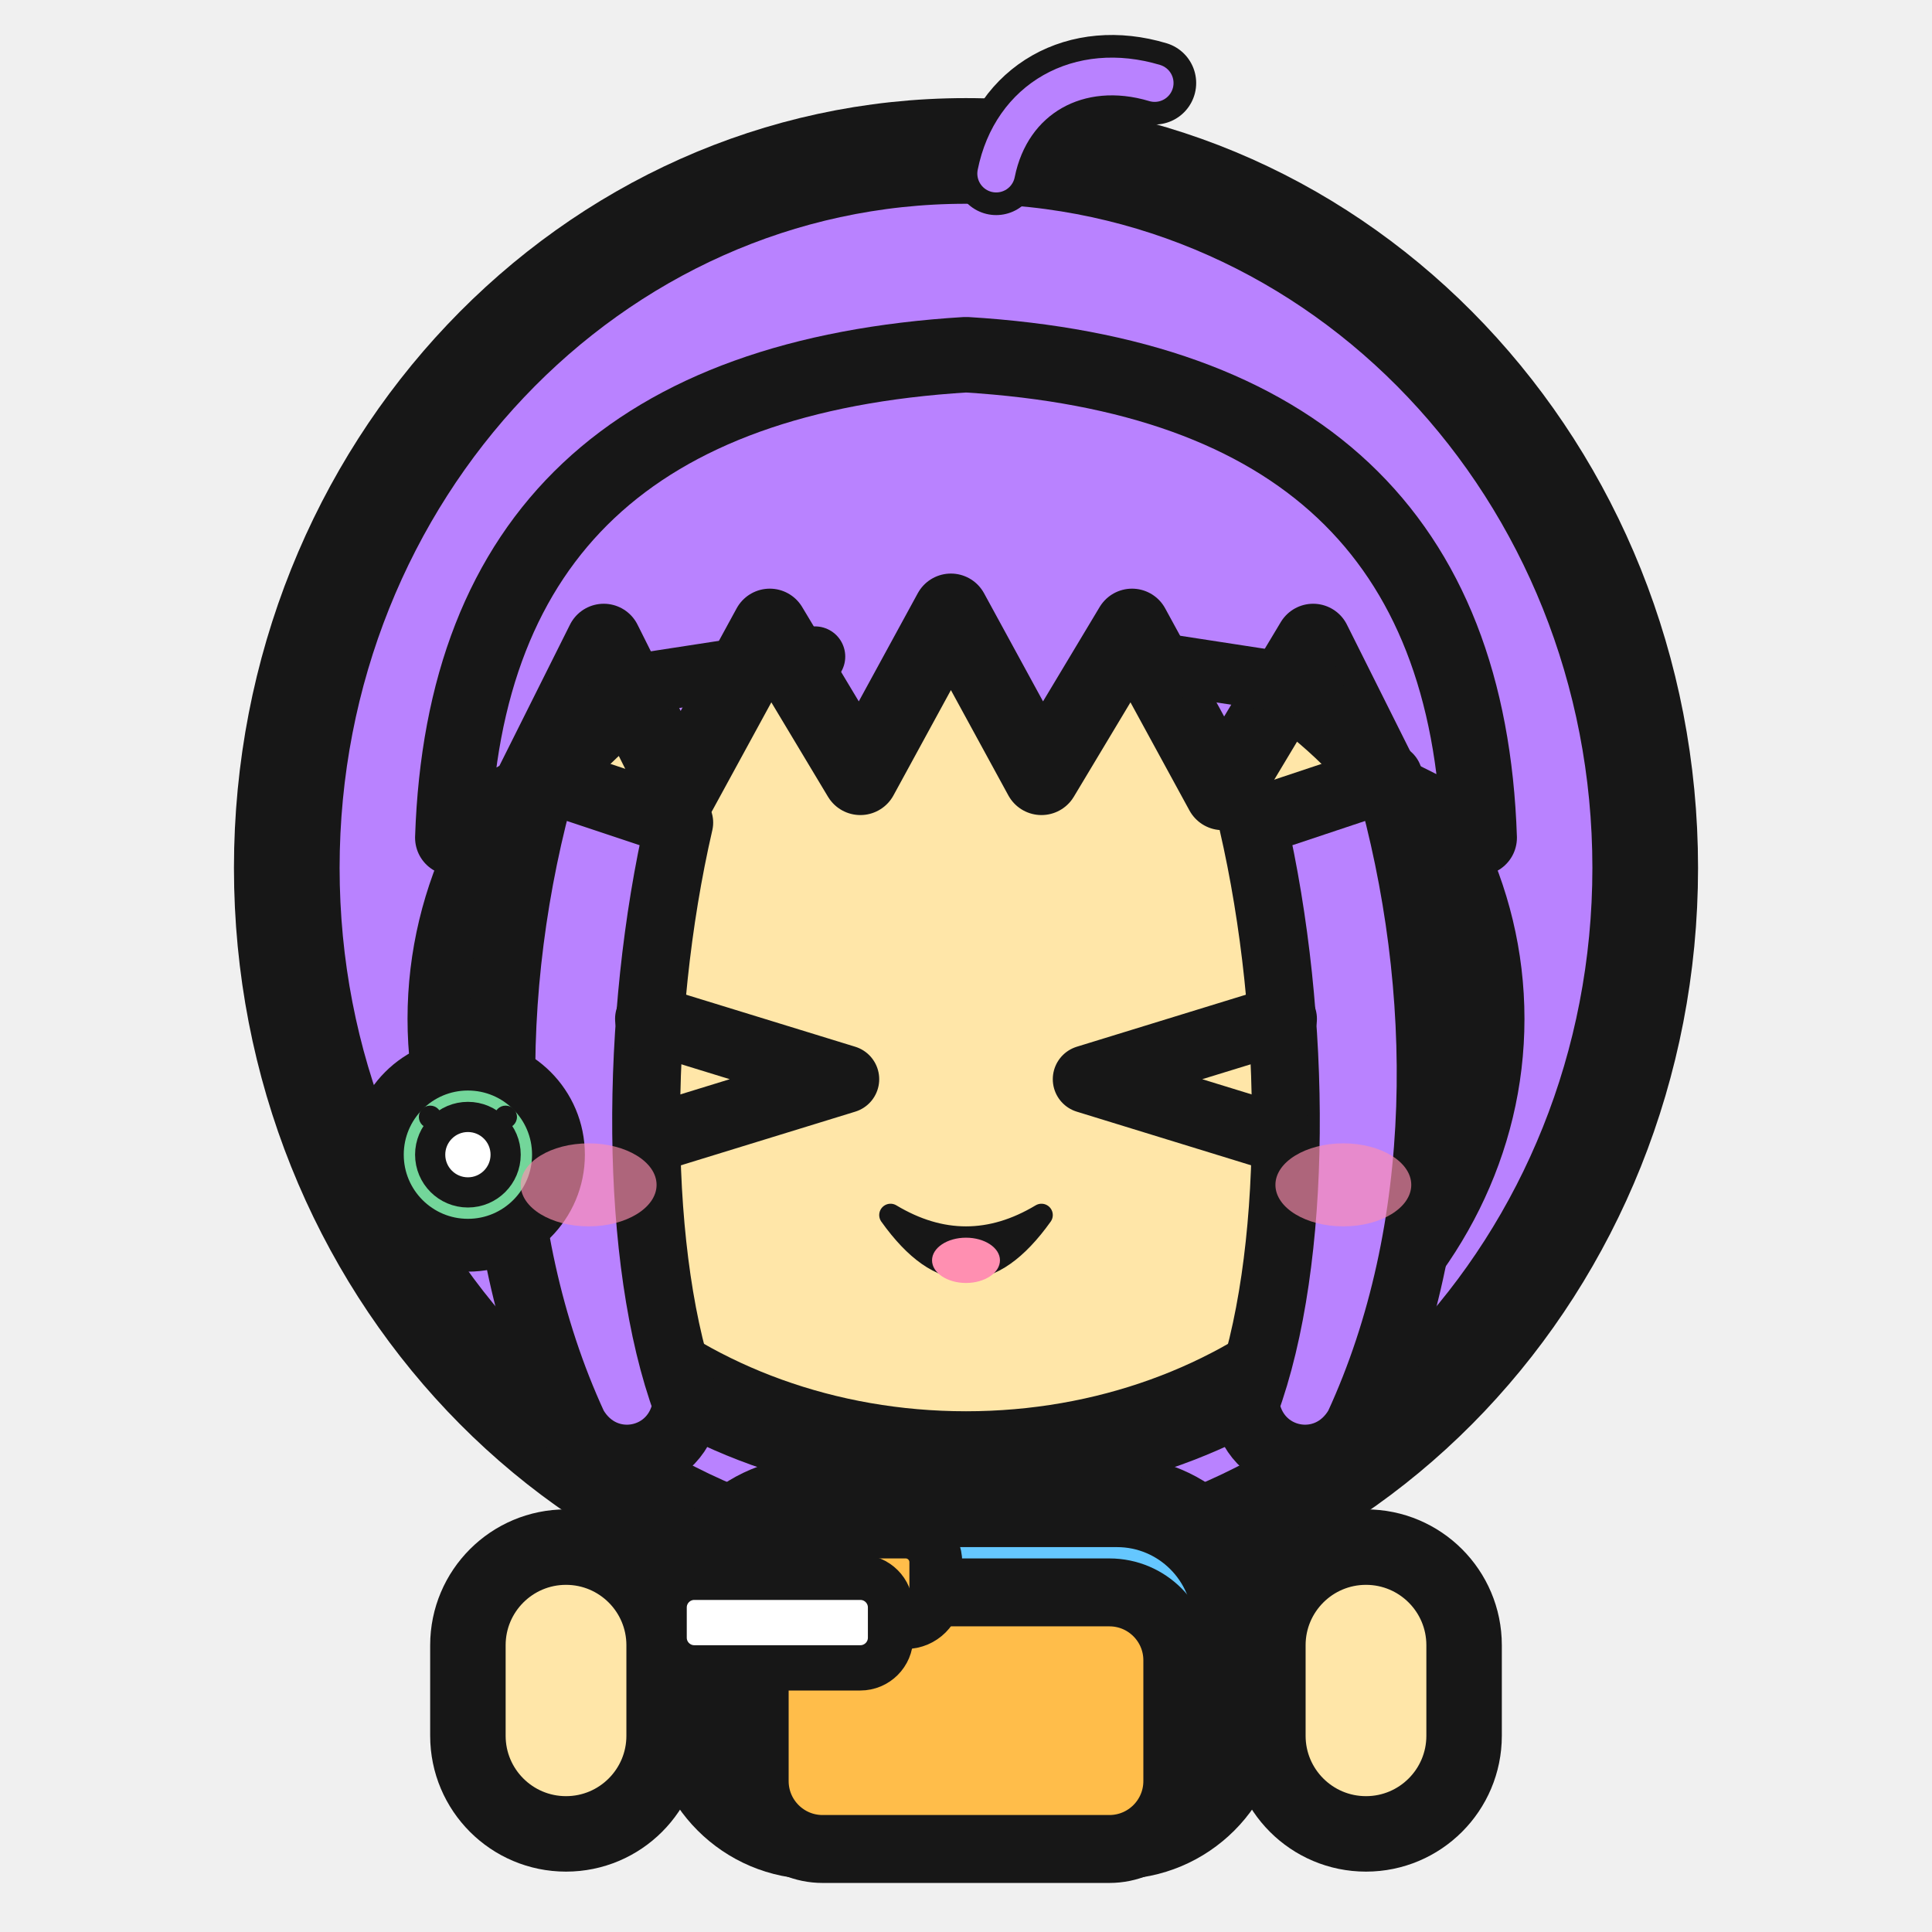
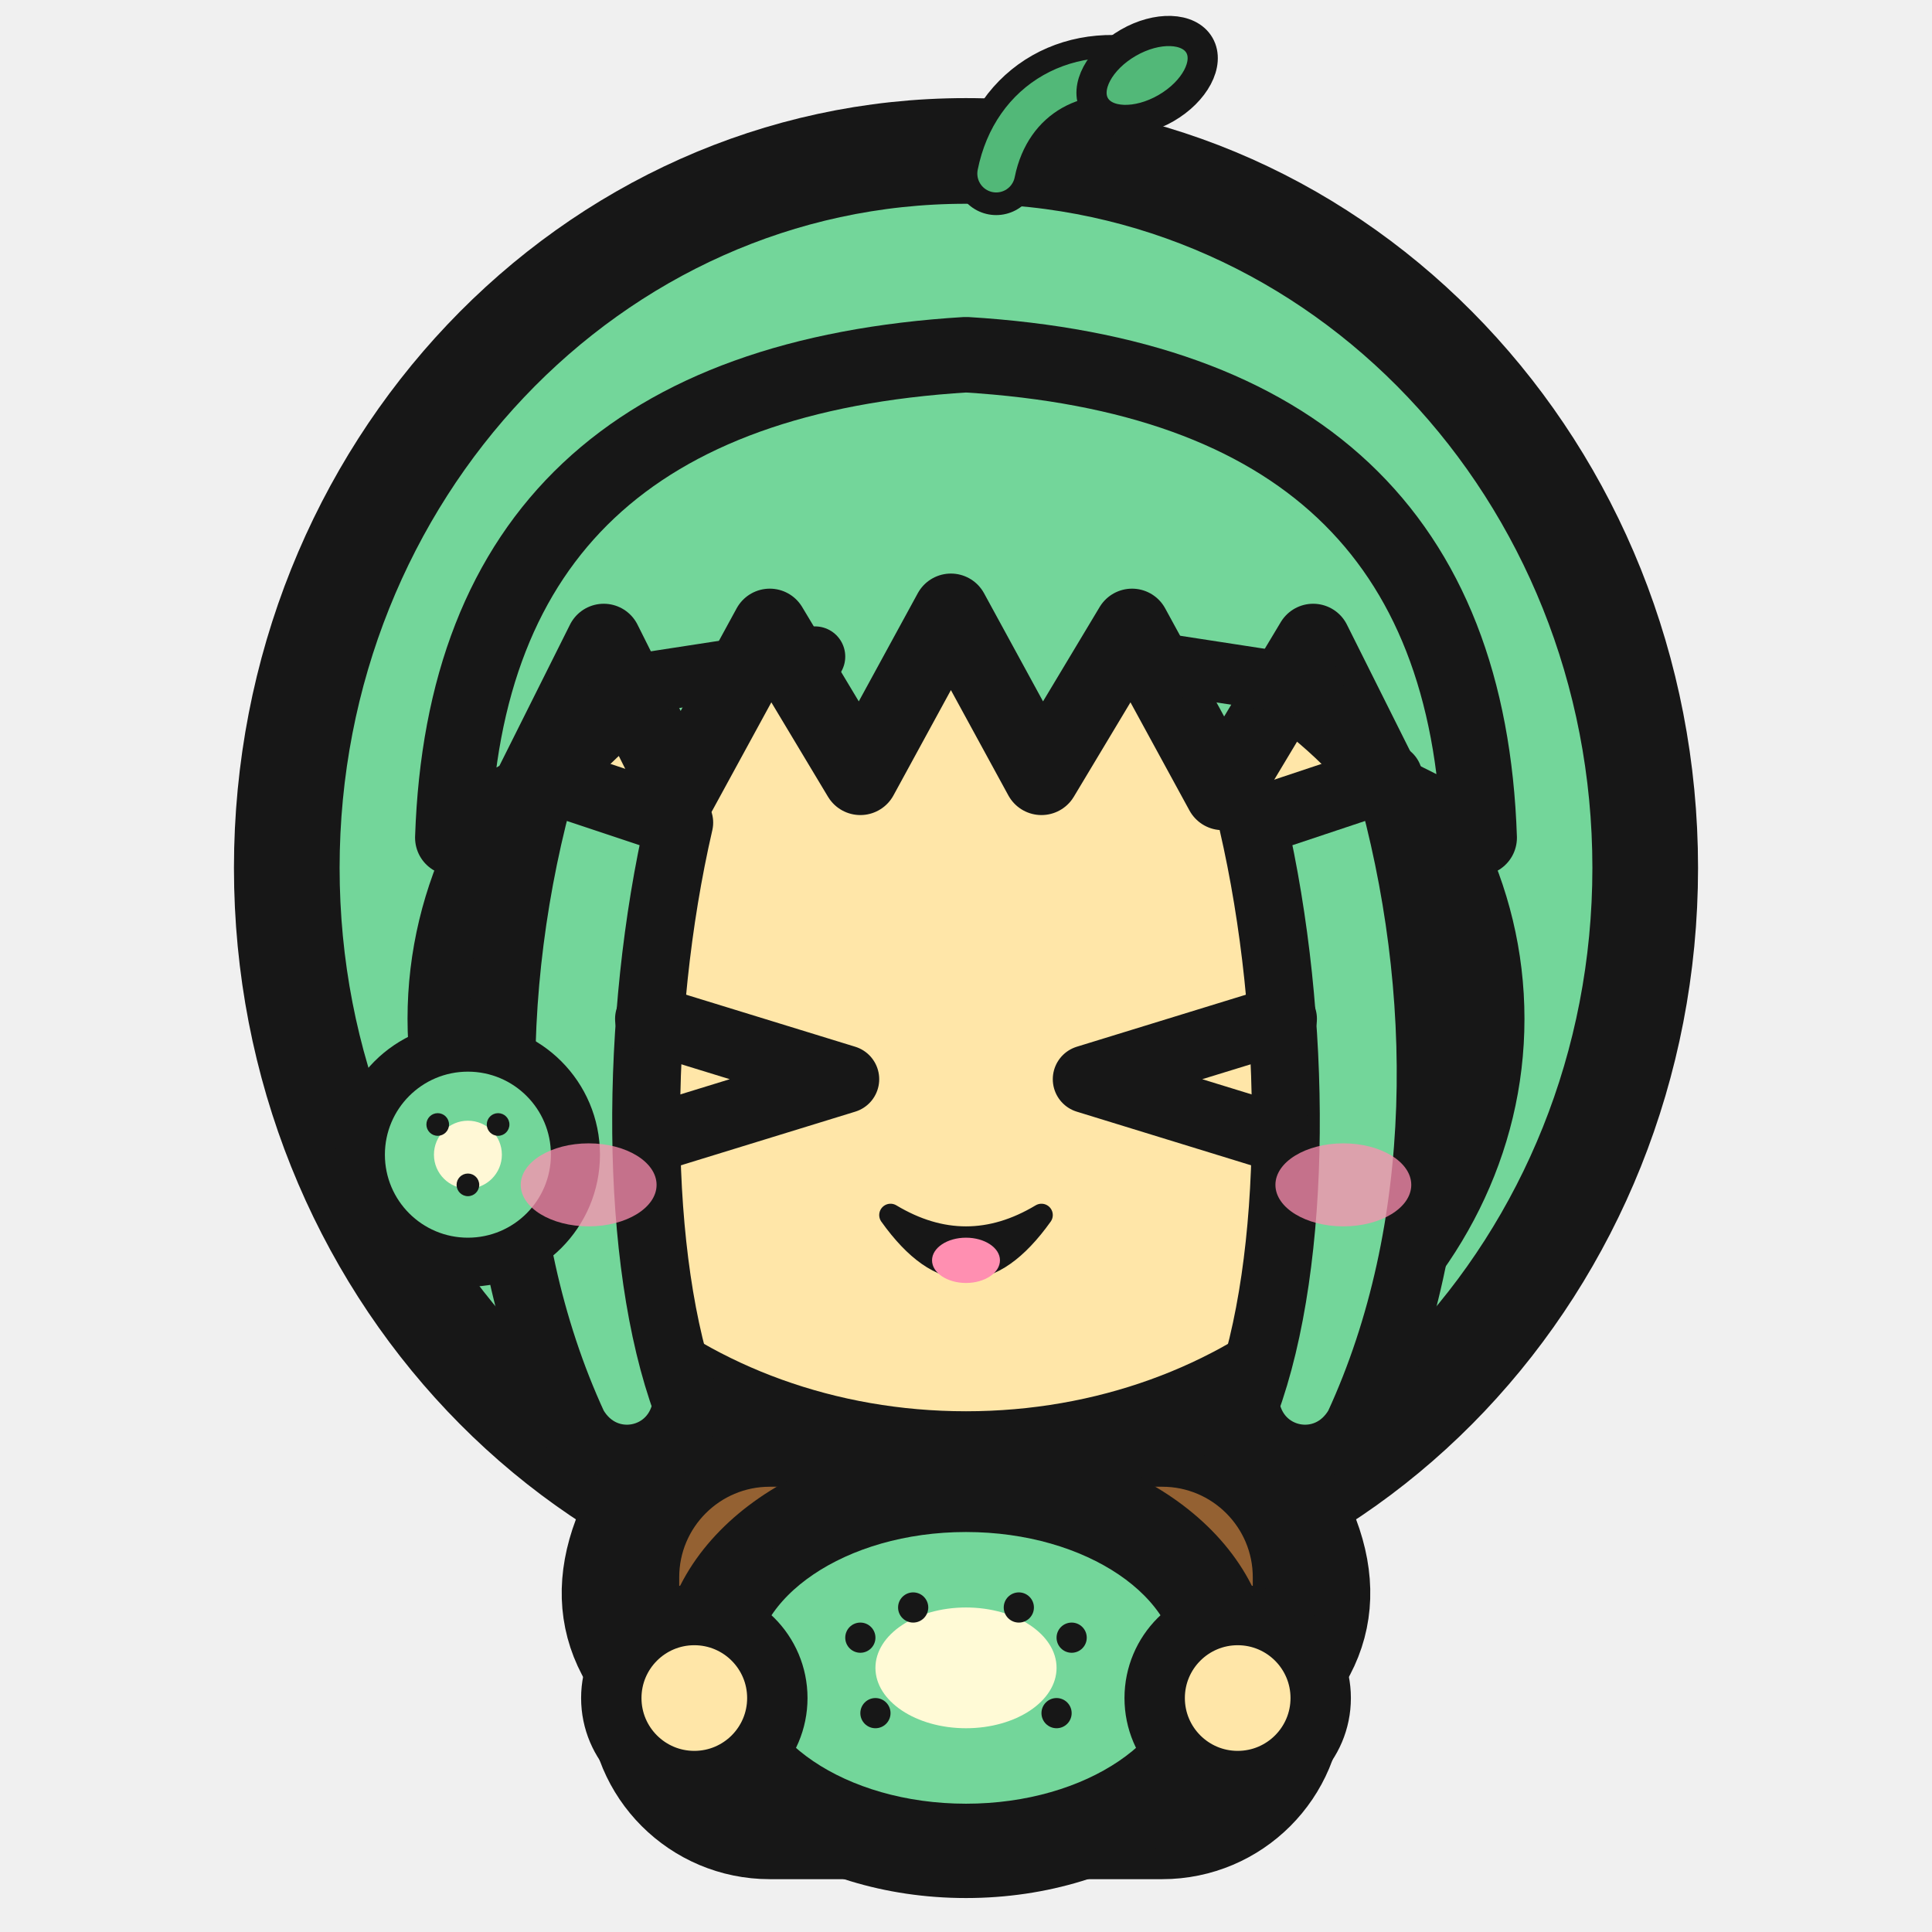
<svg xmlns="http://www.w3.org/2000/svg" viewBox="0 0 256 256" width="256" height="256">
  <g transform="translate(0, 3)">
-     <ellipse cx="128" cy="112" rx="90" ry="95" fill="#B982FF" stroke="#171717" stroke-width="14" />
-     <rect x="92" y="196" width="72" height="44" rx="16" fill="#65C7FF" stroke="#171717" stroke-width="12" stroke-linejoin="round" />
-     <rect x="62" y="202" width="26" height="38" rx="13" fill="#FFE6A8" stroke="#171717" stroke-width="10" />
-     <rect x="168" y="202" width="26" height="38" rx="13" fill="#FFE6A8" stroke="#171717" stroke-width="10" />
-     <rect x="100" y="208" width="56" height="34" rx="9" fill="#FFBD4A" stroke="#171717" stroke-width="9" stroke-linejoin="round" />
-     <rect x="100" y="200" width="24" height="12" rx="4" fill="#FFBD4A" stroke="#171717" stroke-width="7" />
-     <rect x="88" y="206" width="30" height="12" rx="4" fill="#FFFFFF" stroke="#171717" stroke-width="6" />
+     <ellipse cx="128" cy="112" rx="90" ry="95" fill="#73D69A" stroke="#171717" stroke-width="14" />
+     <rect x="84" y="188" width="88" height="52" rx="18" fill="#946132" stroke="#171717" stroke-width="12" stroke-linejoin="round" />
+     <polygon points="112,188 144,188 128,206" fill="#E8F9EA" stroke="#171717" stroke-width="6" />
    <ellipse cx="128" cy="132" rx="68" ry="58" fill="#FFE6A8" stroke="#171717" stroke-width="12" />
-     <path d="M 60 108 Q 62 48 128 44 Q 194 48 196 108 L 184 102 L 174 82 L 162 102 L 150 80 L 138 100 L 126 78 L 114 100 L 102 80 L 90 102 L 80 82 L 70 102 Z" fill="#B982FF" stroke="#171717" stroke-width="10" stroke-linejoin="round" />
-     <path d="M 72 100 C 64 128 64 160 76 186 C 80 193 90 191 91 183 C 84 164 84 132 90 106 Z" fill="#B982FF" stroke="#171717" stroke-width="9" stroke-linejoin="round" />
-     <path d="M 184 100 C 192 128 192 160 180 186 C 176 193 166 191 165 183 C 172 164 172 132 166 106 Z" fill="#B982FF" stroke="#171717" stroke-width="9" stroke-linejoin="round" />
+     <path d="M 60 108 Q 62 48 128 44 Q 194 48 196 108 L 184 102 L 174 82 L 162 102 L 150 80 L 138 100 L 126 78 L 114 100 L 102 80 L 90 102 L 80 82 L 70 102 Z" fill="#73D69A" stroke="#171717" stroke-width="10" stroke-linejoin="round" />
+     <path d="M 72 100 C 64 128 64 160 76 186 C 80 193 90 191 91 183 C 84 164 84 132 90 106 Z" fill="#73D69A" stroke="#171717" stroke-width="9" stroke-linejoin="round" />
+     <path d="M 184 100 C 192 128 192 160 180 186 C 176 193 166 191 165 183 C 172 164 172 132 166 106 Z" fill="#73D69A" stroke="#171717" stroke-width="9" stroke-linejoin="round" />
    <path d="M 132 20 C 134 10 143 5 153 8" fill="none" stroke="#171717" stroke-width="11" stroke-linecap="round" />
-     <path d="M 132 20 C 134 10 143 5 153 8" fill="none" stroke="#B982FF" stroke-width="5" stroke-linecap="round" />
-     <circle cx="62" cy="150" r="12" fill="#73D69A" stroke="#171717" stroke-width="7" />
-     <circle cx="62" cy="150" r="5" fill="#FFFFFF" stroke="#171717" stroke-width="4" />
-     <circle cx="57" cy="145" r="1.5" fill="#171717" />
-     <circle cx="67" cy="145" r="1.5" fill="#171717" />
-     <circle cx="62" cy="155" r="1.5" fill="#171717" />
+     <path d="M 132 20 C 134 10 143 5 153 8" fill="none" stroke="#52B878" stroke-width="5" stroke-linecap="round" />
+     <ellipse cx="152" cy="7" rx="8" ry="5" transform="rotate(-30 152 7)" fill="#52B878" stroke="#171717" stroke-width="4" />
+     <circle cx="62" cy="150" r="14" fill="#946132" stroke="#171717" stroke-width="7" />
+     <circle cx="62" cy="150" r="11" fill="#73D69A" />
+     <circle cx="62" cy="150" r="4.5" fill="#FFF8D6" />
+     <circle cx="58" cy="146" r="1.5" fill="#171717" />
+     <circle cx="66" cy="146" r="1.5" fill="#171717" />
+     <circle cx="62" cy="154" r="1.5" fill="#171717" />
    <path d="M 82 88 L 108 84" stroke="#171717" stroke-width="8" stroke-linecap="round" />
    <path d="M 148 84 L 174 88" stroke="#171717" stroke-width="8" stroke-linecap="round" />
    <path d="M 86 132 L 112 140 L 86 148" fill="none" stroke="#171717" stroke-width="9" stroke-linecap="round" stroke-linejoin="round" />
    <path d="M 170 132 L 144 140 L 170 148" fill="none" stroke="#171717" stroke-width="9" stroke-linecap="round" stroke-linejoin="round" />
-     <ellipse cx="78" cy="154" rx="9" ry="5.5" fill="#FF8FB1" fill-opacity="0.65" />
-     <ellipse cx="178" cy="154" rx="9" ry="5.5" fill="#FF8FB1" fill-opacity="0.65" />
+     <ellipse cx="78" cy="154" rx="9" ry="5.5" fill="#FF8FB1" fill-opacity="0.75" />
+     <ellipse cx="178" cy="154" rx="9" ry="5.5" fill="#FF8FB1" fill-opacity="0.75" />
    <path d="M 118 158 Q 128 172 138 158 Q 128 164 118 158 Z" fill="#171717" stroke="#171717" stroke-width="3" stroke-linejoin="round" />
    <ellipse cx="128" cy="164" rx="4.5" ry="3" fill="#FF8FB1" />
+     <path d="M 84 196 Q 74 214 92 226" fill="none" stroke="#171717" stroke-width="12" stroke-linecap="round" />
+     <path d="M 172 196 Q 182 214 164 226" fill="none" stroke="#171717" stroke-width="12" stroke-linecap="round" />
+     <ellipse cx="128" cy="218" rx="36" ry="26" fill="#946132" stroke="#171717" stroke-width="9" />
+     <ellipse cx="128" cy="218" rx="31" ry="21" fill="#73D69A" stroke="#171717" stroke-width="6" />
+     <ellipse cx="128" cy="218" rx="12" ry="8" fill="#FFFAD6" />
+     <circle cx="114" cy="214" r="2" fill="#171717" />
+     <circle cx="121" cy="210" r="2" fill="#171717" />
+     <circle cx="135" cy="210" r="2" fill="#171717" />
+     <circle cx="142" cy="214" r="2" fill="#171717" />
+     <circle cx="140" cy="224" r="2" fill="#171717" />
+     <circle cx="116" cy="224" r="2" fill="#171717" />
+     <circle cx="92" cy="222" r="11" fill="#FFE6A8" stroke="#171717" stroke-width="8" />
+     <circle cx="164" cy="222" r="11" fill="#FFE6A8" stroke="#171717" stroke-width="8" />
  </g>
</svg>
